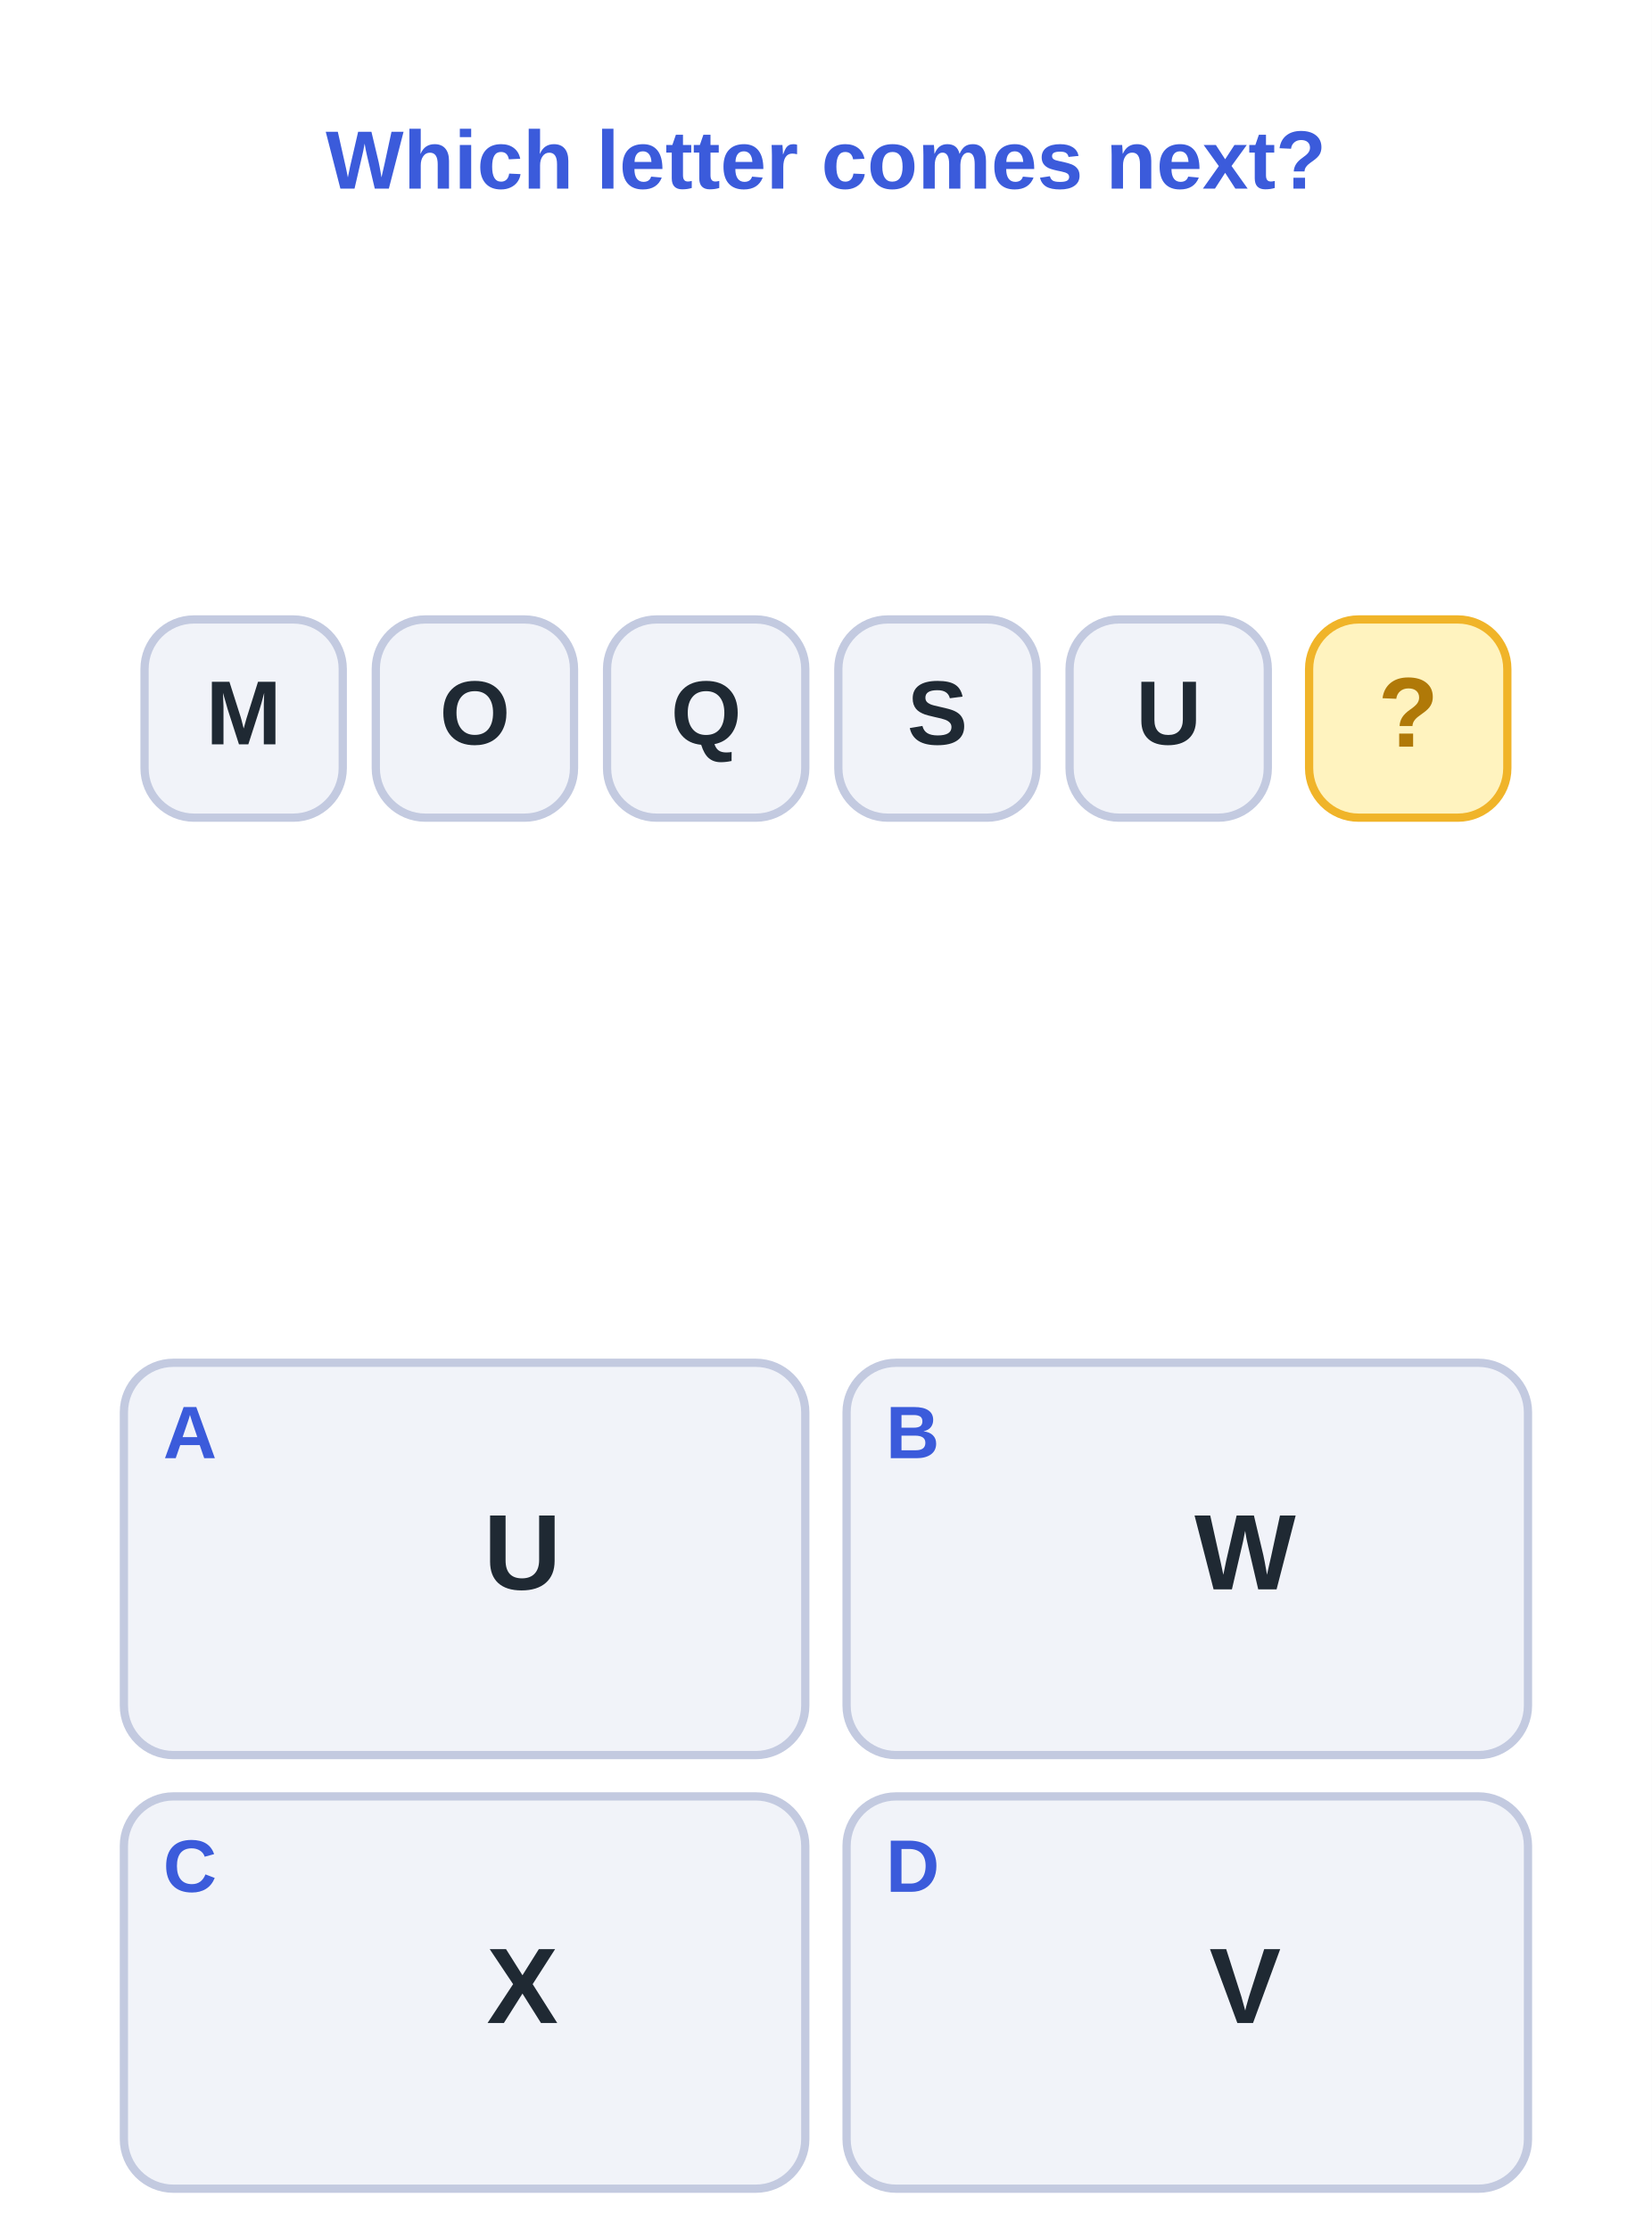
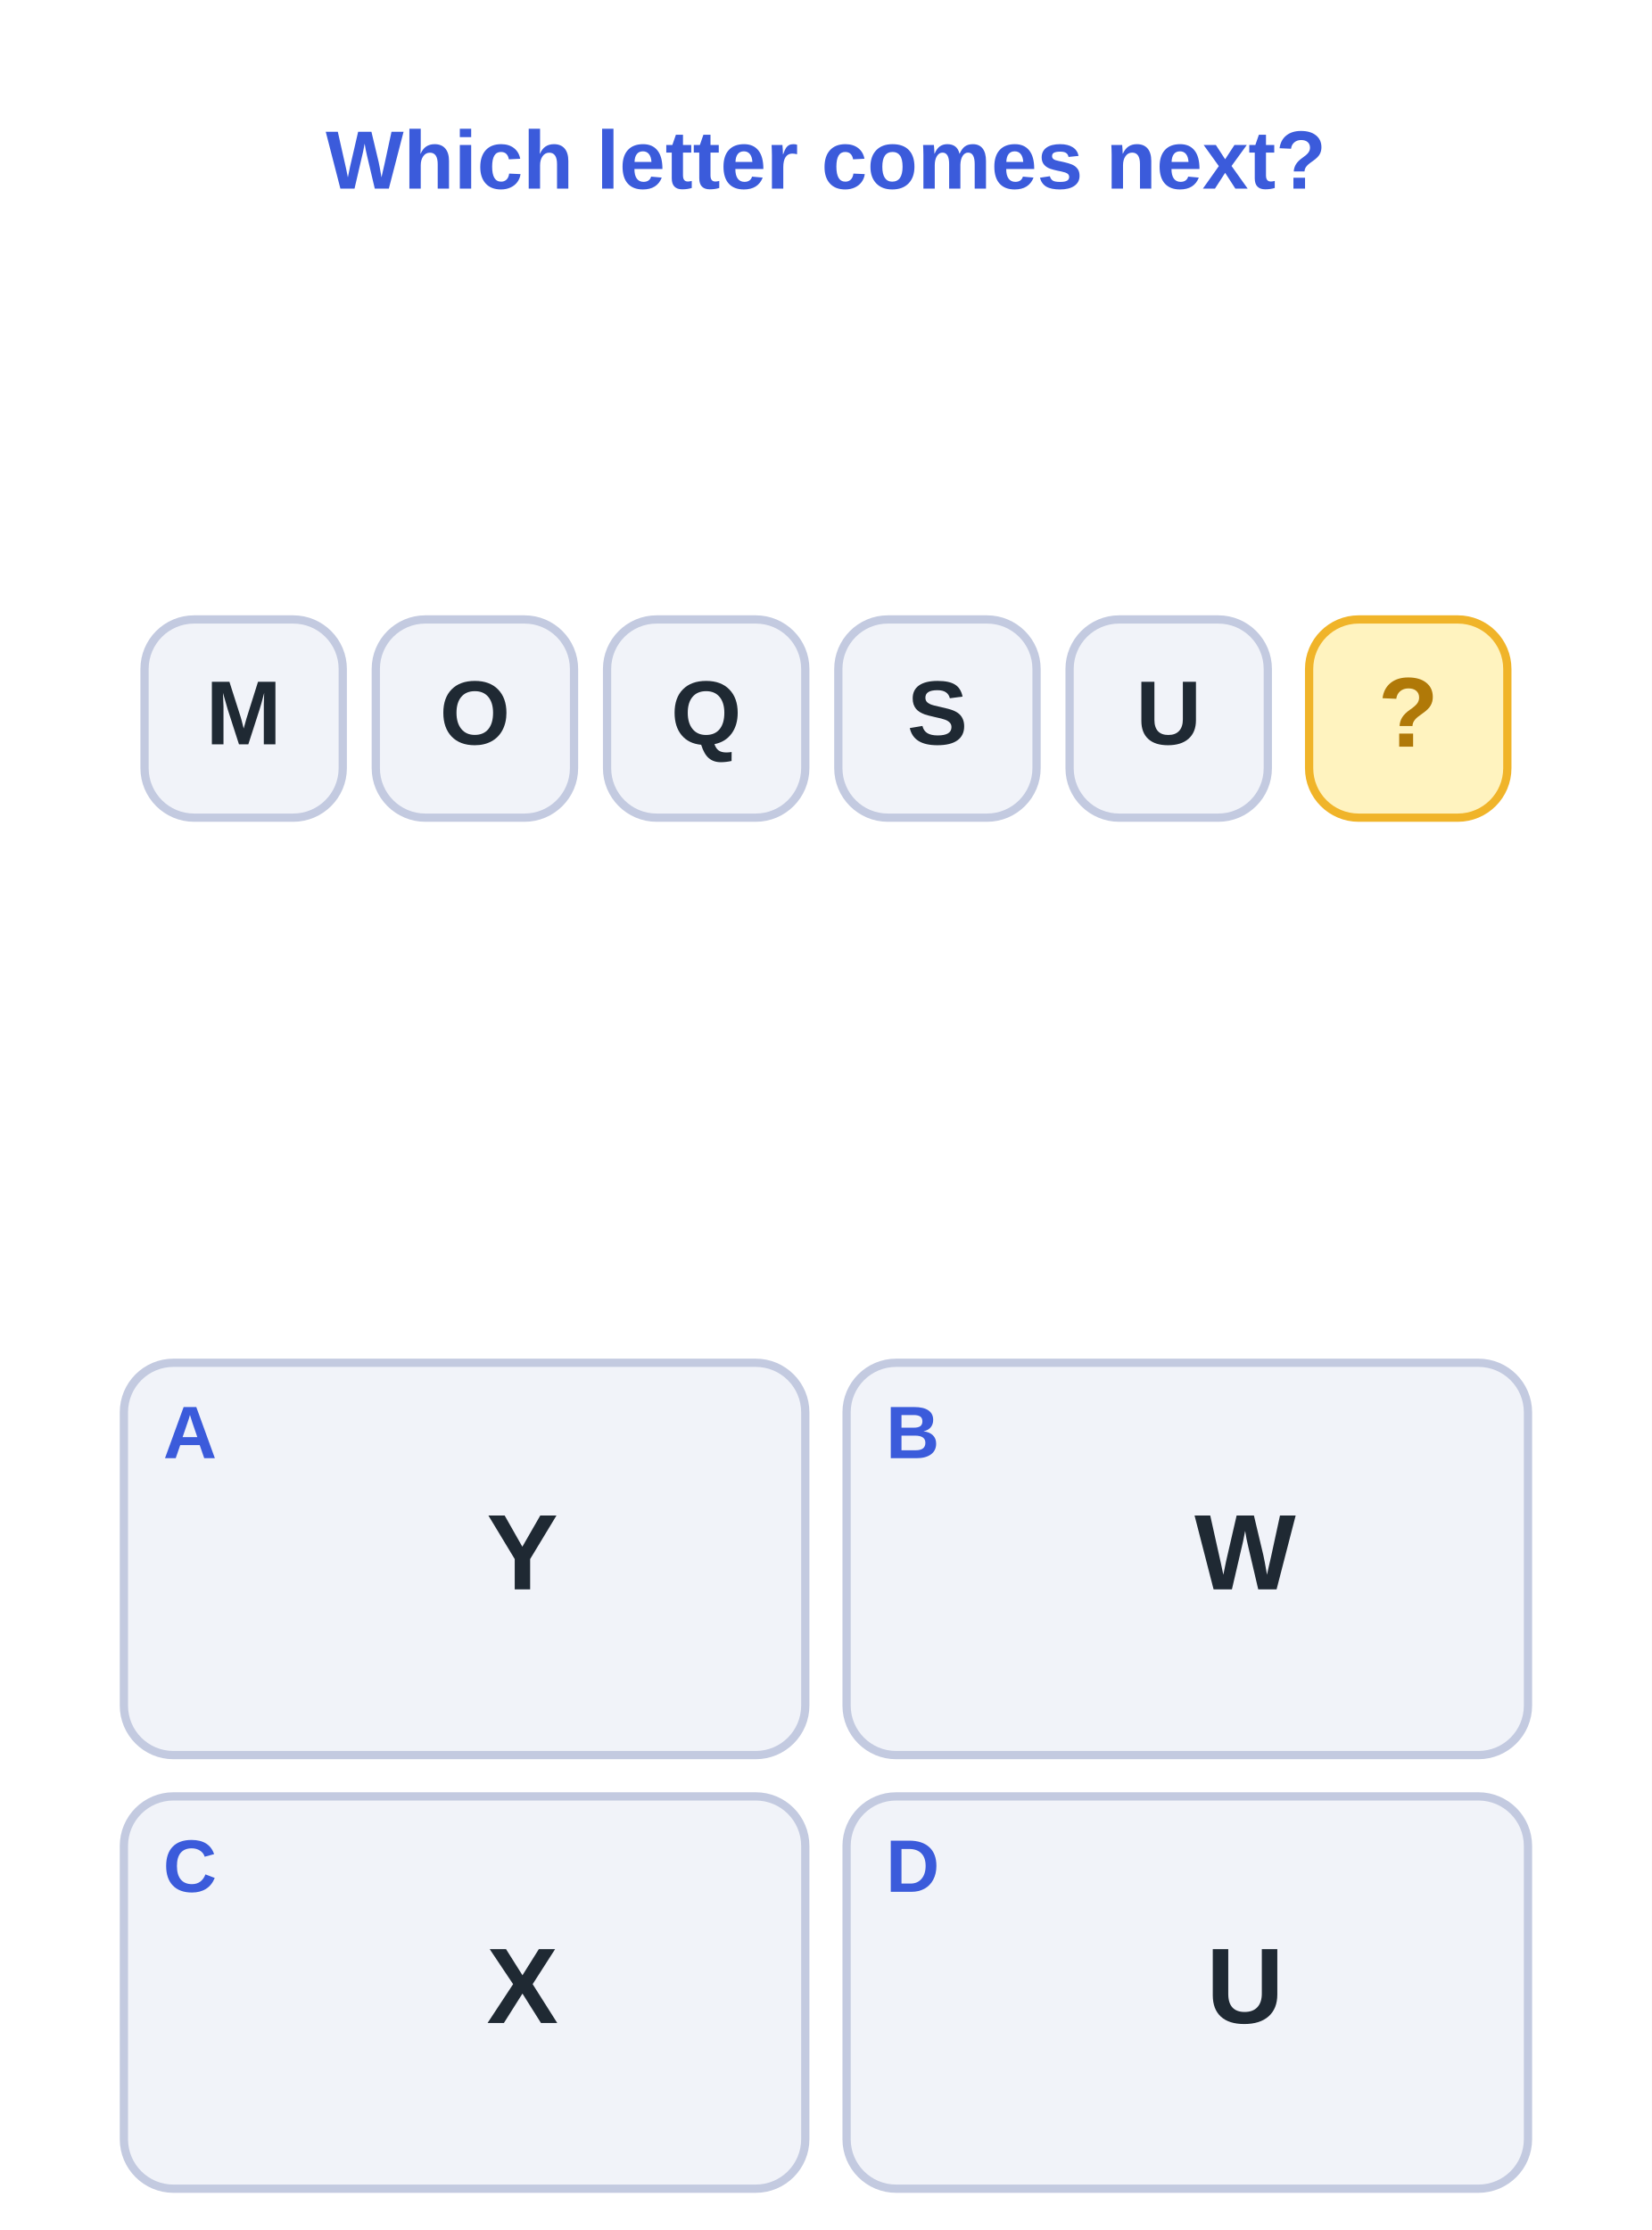
<svg xmlns="http://www.w3.org/2000/svg" viewBox="0 0 400 540" width="400" height="540" font-family="Verdana,Arial,sans-serif">
  <rect x="0" y="0" width="400" height="540" fill="#ffffff" />
  <text x="200.0" y="40" font-size="20" fill="#3b5bdb" text-anchor="middle" font-weight="bold" dominant-baseline="middle">Which letter comes next?</text>
  <rect x="35.0" y="150" width="48" height="48" rx="12" fill="#f1f3f9" stroke="#c3cae0" stroke-width="2" />
  <text x="59.0" y="174" font-size="22" fill="#1f2933" text-anchor="middle" font-weight="bold" dominant-baseline="middle">M</text>
  <rect x="91.0" y="150" width="48" height="48" rx="12" fill="#f1f3f9" stroke="#c3cae0" stroke-width="2" />
  <text x="115.0" y="174" font-size="22" fill="#1f2933" text-anchor="middle" font-weight="bold" dominant-baseline="middle">O</text>
  <rect x="147.0" y="150" width="48" height="48" rx="12" fill="#f1f3f9" stroke="#c3cae0" stroke-width="2" />
  <text x="171.0" y="174" font-size="22" fill="#1f2933" text-anchor="middle" font-weight="bold" dominant-baseline="middle">Q</text>
  <rect x="203.0" y="150" width="48" height="48" rx="12" fill="#f1f3f9" stroke="#c3cae0" stroke-width="2" />
  <text x="227.0" y="174" font-size="22" fill="#1f2933" text-anchor="middle" font-weight="bold" dominant-baseline="middle">S</text>
  <rect x="259.0" y="150" width="48" height="48" rx="12" fill="#f1f3f9" stroke="#c3cae0" stroke-width="2" />
  <text x="283.0" y="174" font-size="22" fill="#1f2933" text-anchor="middle" font-weight="bold" dominant-baseline="middle">U</text>
  <rect x="317.0" y="150" width="48" height="48" rx="12" fill="#fff3bf" stroke="#f0b429" stroke-width="2" />
  <text x="341.0" y="174" font-size="24" fill="#b07908" text-anchor="middle" font-weight="bold" dominant-baseline="middle">?</text>
  <rect x="30" y="330" width="165" height="95" rx="12" fill="#f1f3f9" stroke="#c3cae0" stroke-width="2" />
  <text x="46" y="348" font-size="18" fill="#3b5bdb" text-anchor="middle" font-weight="bold" dominant-baseline="middle">A</text>
-   <text x="126.5" y="377.5" font-size="26" fill="#1f2933" text-anchor="middle" font-weight="bold" dominant-baseline="middle">U</text>
+   <text x="126.5" y="377.5" font-size="26" fill="#1f2933" text-anchor="middle" font-weight="bold" dominant-baseline="middle">Y</text>
  <rect x="205" y="330" width="165" height="95" rx="12" fill="#f1f3f9" stroke="#c3cae0" stroke-width="2" />
  <text x="221" y="348" font-size="18" fill="#3b5bdb" text-anchor="middle" font-weight="bold" dominant-baseline="middle">B</text>
  <text x="301.5" y="377.5" font-size="26" fill="#1f2933" text-anchor="middle" font-weight="bold" dominant-baseline="middle">W</text>
  <rect x="30" y="435" width="165" height="95" rx="12" fill="#f1f3f9" stroke="#c3cae0" stroke-width="2" />
  <text x="46" y="453" font-size="18" fill="#3b5bdb" text-anchor="middle" font-weight="bold" dominant-baseline="middle">C</text>
  <text x="126.5" y="482.5" font-size="26" fill="#1f2933" text-anchor="middle" font-weight="bold" dominant-baseline="middle">X</text>
  <rect x="205" y="435" width="165" height="95" rx="12" fill="#f1f3f9" stroke="#c3cae0" stroke-width="2" />
  <text x="221" y="453" font-size="18" fill="#3b5bdb" text-anchor="middle" font-weight="bold" dominant-baseline="middle">D</text>
-   <text x="301.5" y="482.5" font-size="26" fill="#1f2933" text-anchor="middle" font-weight="bold" dominant-baseline="middle">V</text>
+   <text x="301.5" y="482.5" font-size="26" fill="#1f2933" text-anchor="middle" font-weight="bold" dominant-baseline="middle">U</text>
</svg>
